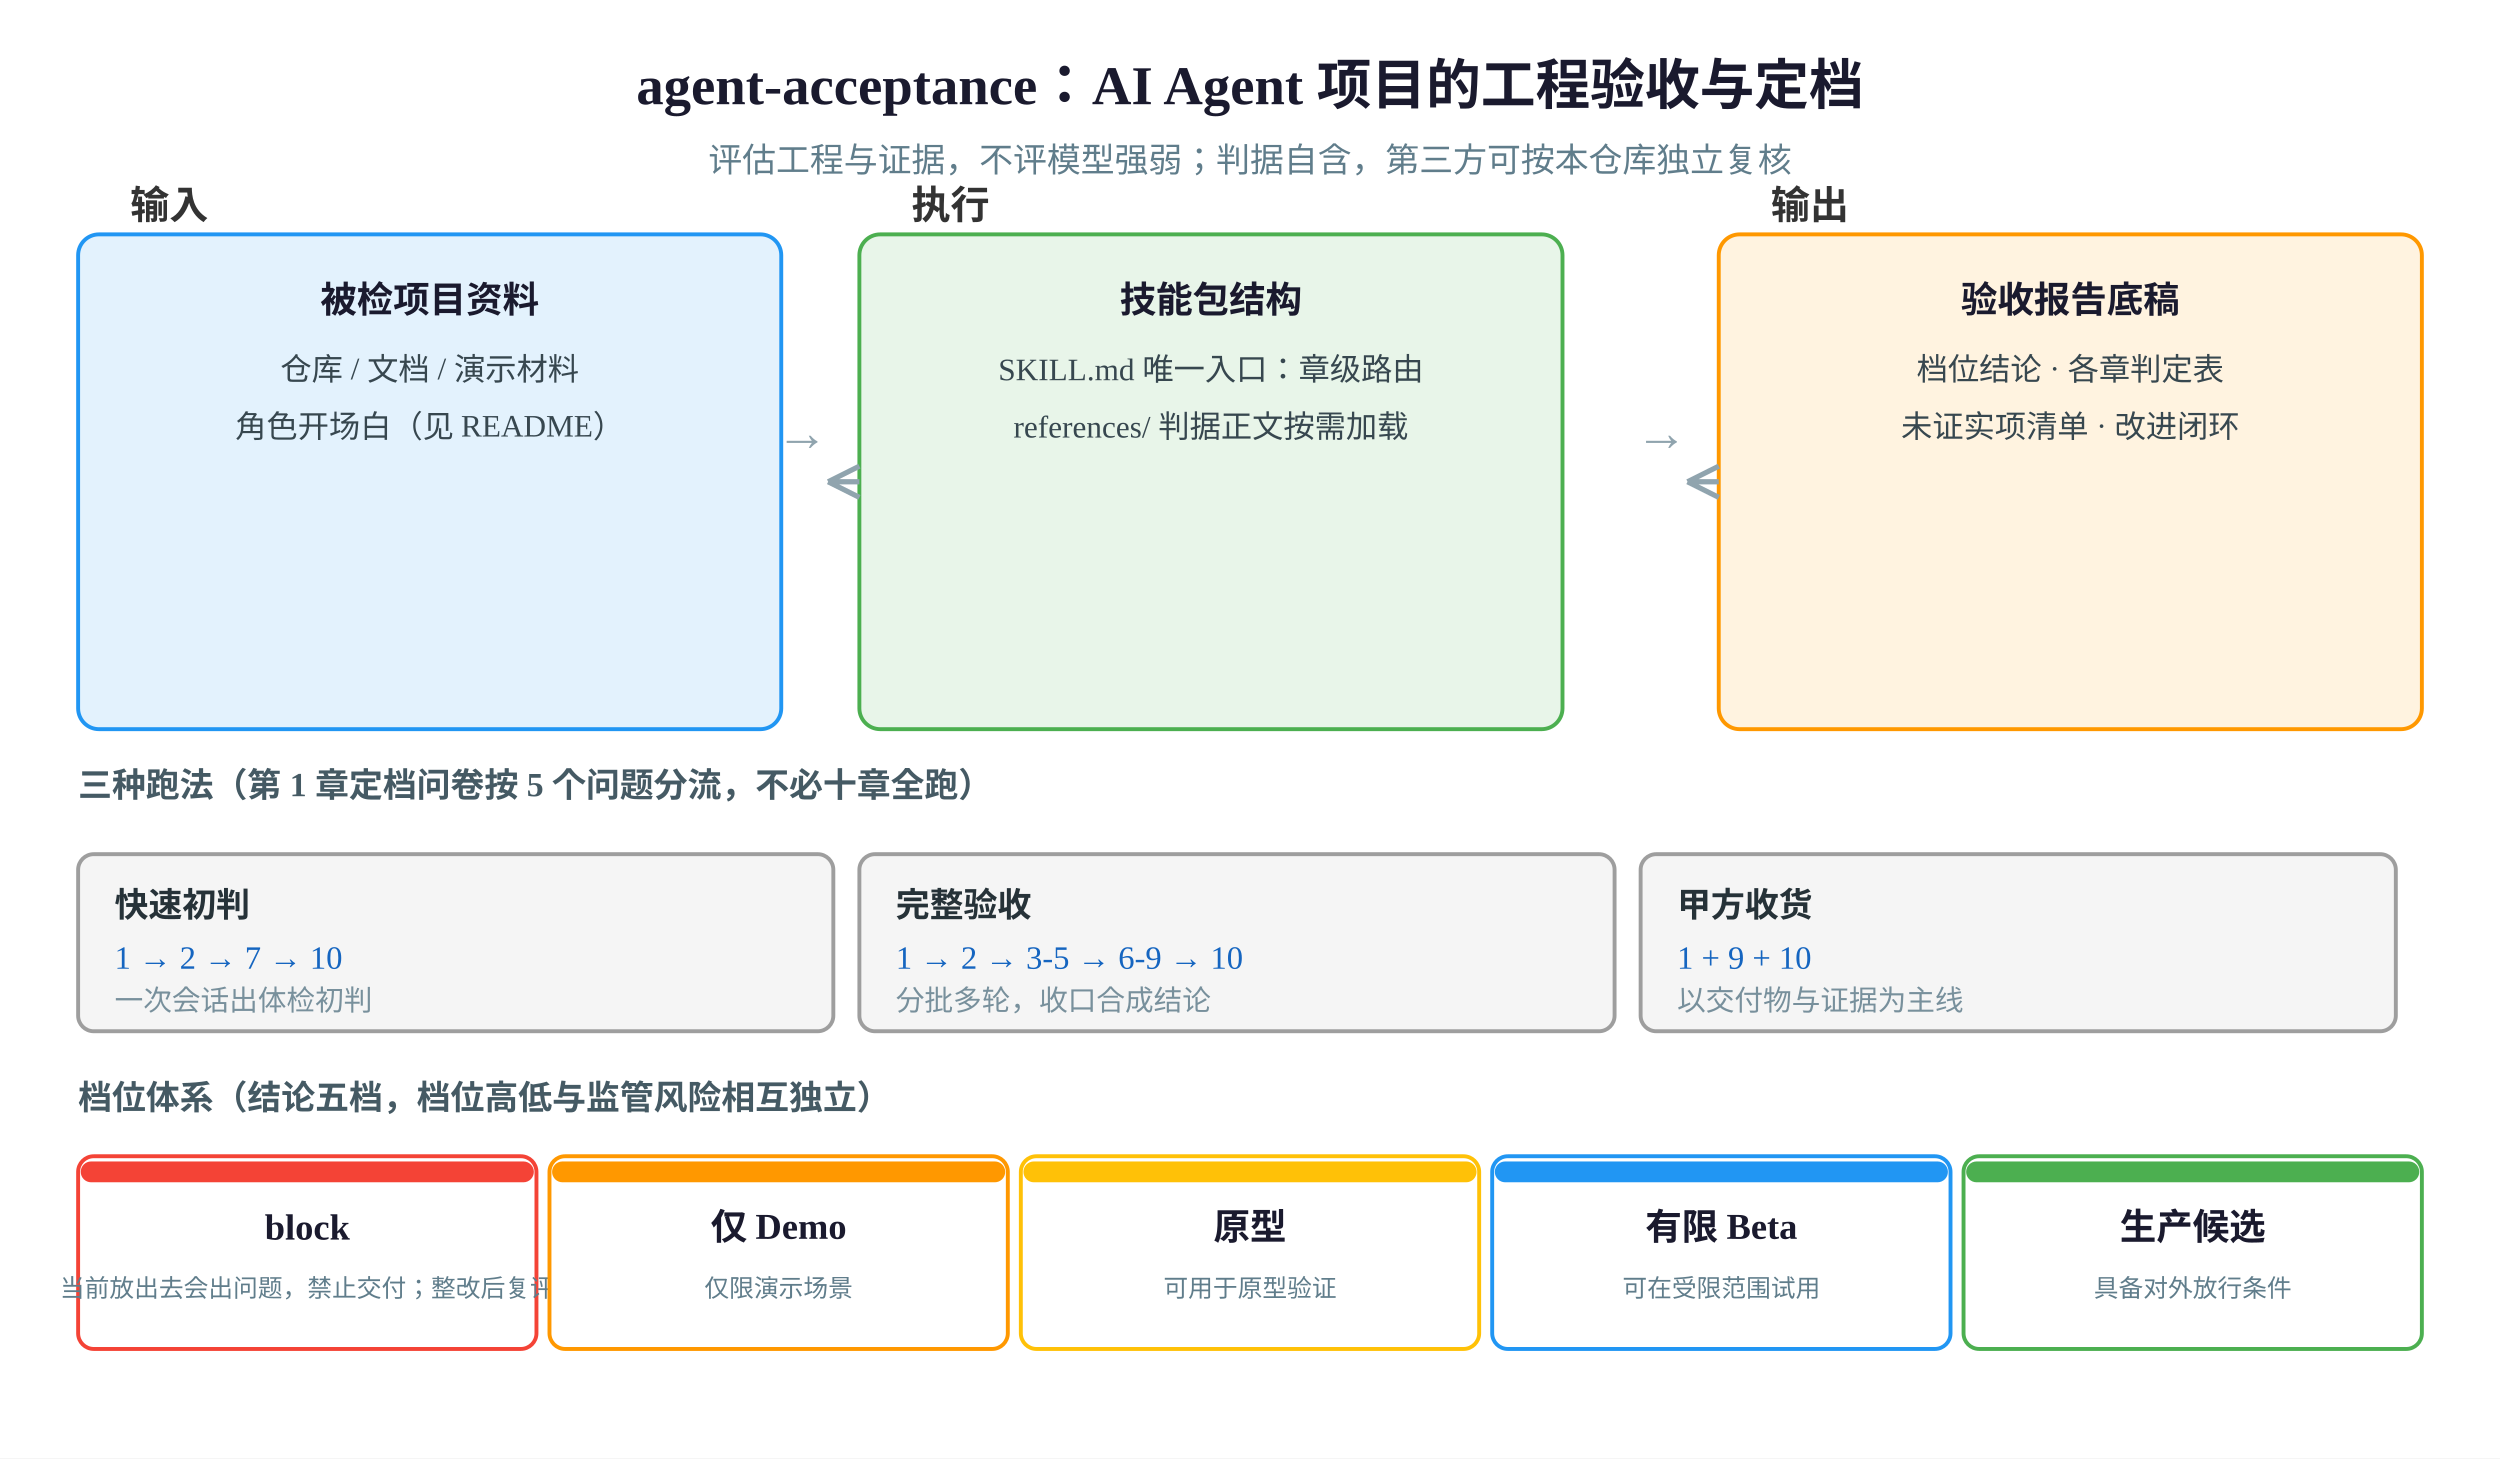
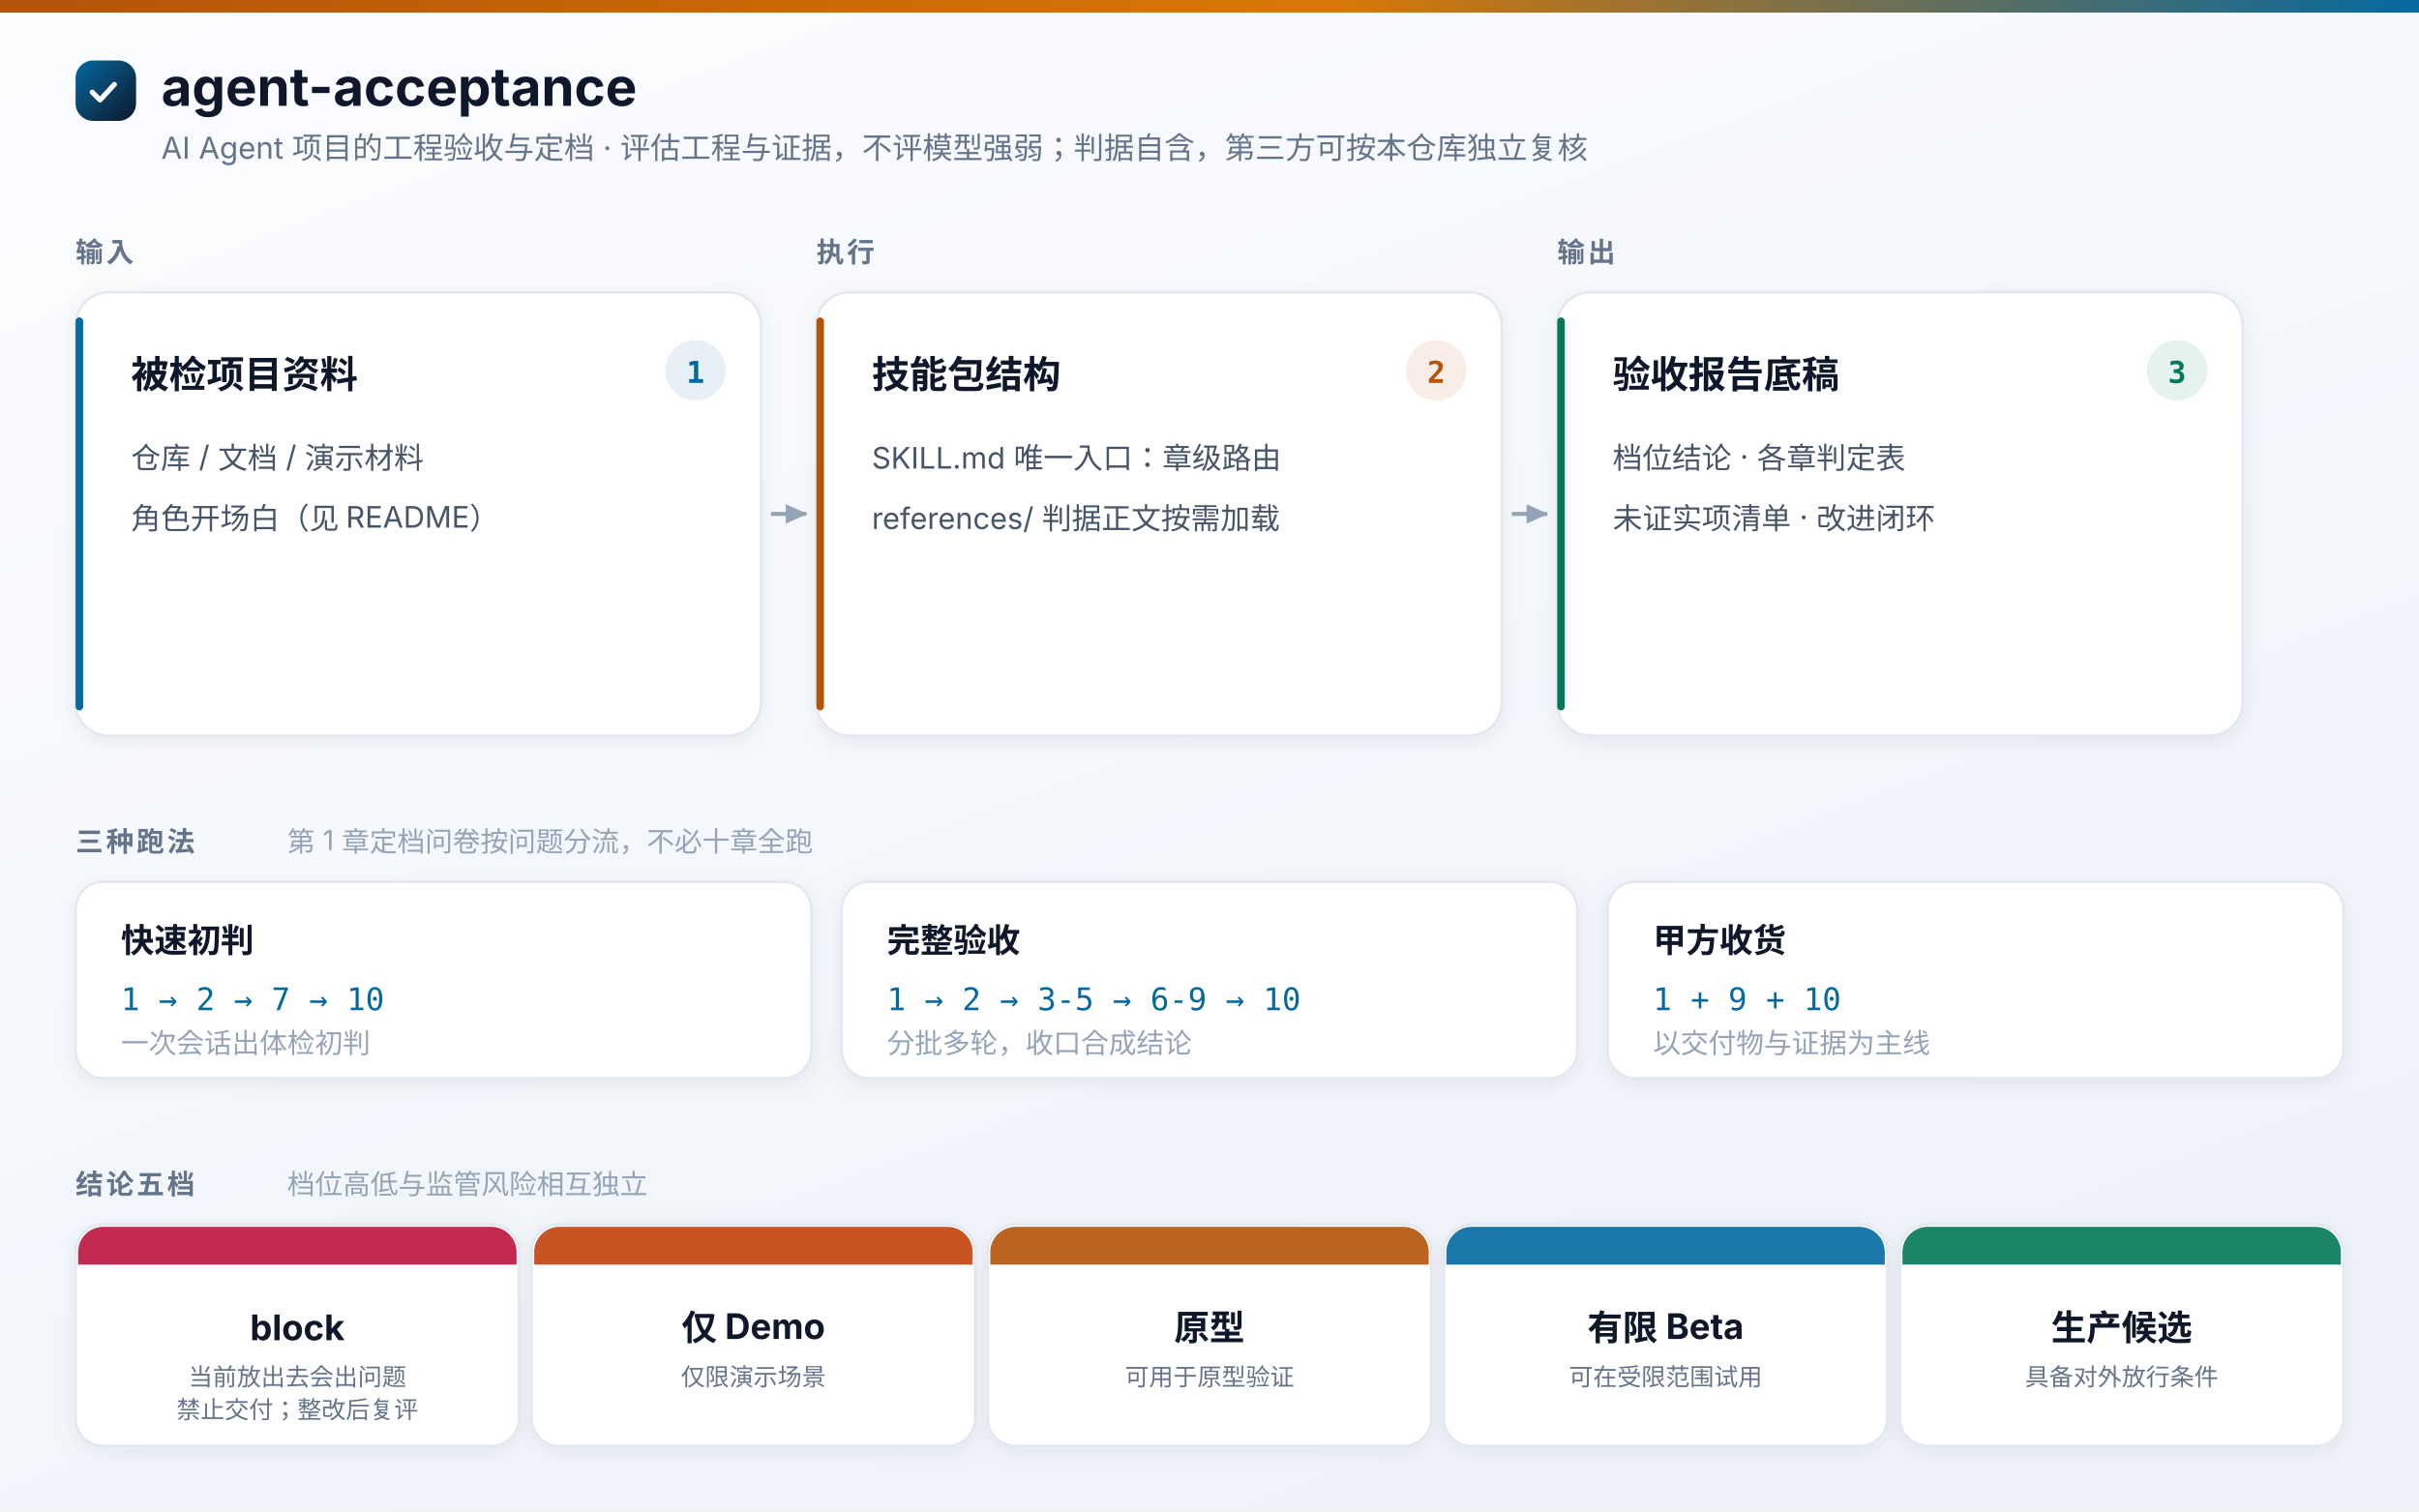
- <svg xmlns="http://www.w3.org/2000/svg" width="960" height="560" viewBox="0 0 960 560">
-   <rect width="960" height="560" fill="#ffffff" />
-   <text x="480.0" y="40" font-family="13px -apple-system, 'Segoe UI', 'PingFang SC', 'Microsoft YaHei', sans-serif" font-size="21" fill="#1a1a2e" font-weight="bold" text-anchor="middle">agent-acceptance：AI Agent 项目的工程验收与定档</text>
-   <text x="480.0" y="66" font-family="13px -apple-system, 'Segoe UI', 'PingFang SC', 'Microsoft YaHei', sans-serif" font-size="13" fill="#607d8b" font-weight="normal" text-anchor="middle">评估工程与证据，不评模型强弱；判据自含，第三方可按本仓库独立复核</text>
-   <text x="50" y="84" font-family="13px -apple-system, 'Segoe UI', 'PingFang SC', 'Microsoft YaHei', sans-serif" font-size="15" fill="#333" font-weight="bold" text-anchor="start">输入</text>
-   <rect x="30" y="90" width="270" height="190" rx="8" fill="#e3f2fd" stroke="#2196F3" stroke-width="1.5" />
-   <text x="165.0" y="120" font-family="13px -apple-system, 'Segoe UI', 'PingFang SC', 'Microsoft YaHei', sans-serif" font-size="14" fill="#1a1a2e" font-weight="bold" text-anchor="middle">被检项目资料</text>
-   <text x="165.0" y="146" font-family="13px -apple-system, 'Segoe UI', 'PingFang SC', 'Microsoft YaHei', sans-serif" font-size="12" fill="#37474f" font-weight="normal" text-anchor="middle">仓库 / 文档 / 演示材料</text>
-   <text x="165.0" y="168" font-family="13px -apple-system, 'Segoe UI', 'PingFang SC', 'Microsoft YaHei', sans-serif" font-size="12" fill="#37474f" font-weight="normal" text-anchor="middle">角色开场白（见 README）</text>
-   <text x="350" y="84" font-family="13px -apple-system, 'Segoe UI', 'PingFang SC', 'Microsoft YaHei', sans-serif" font-size="15" fill="#333" font-weight="bold" text-anchor="start">执行</text>
-   <rect x="330" y="90" width="270" height="190" rx="8" fill="#e8f5e9" stroke="#4CAF50" stroke-width="1.5" />
-   <text x="465.0" y="120" font-family="13px -apple-system, 'Segoe UI', 'PingFang SC', 'Microsoft YaHei', sans-serif" font-size="14" fill="#1a1a2e" font-weight="bold" text-anchor="middle">技能包结构</text>
-   <text x="465.0" y="146" font-family="13px -apple-system, 'Segoe UI', 'PingFang SC', 'Microsoft YaHei', sans-serif" font-size="12" fill="#37474f" font-weight="normal" text-anchor="middle">SKILL.md 唯一入口：章级路由</text>
-   <text x="465.0" y="168" font-family="13px -apple-system, 'Segoe UI', 'PingFang SC', 'Microsoft YaHei', sans-serif" font-size="12" fill="#37474f" font-weight="normal" text-anchor="middle">references/ 判据正文按需加载</text>
-   <text x="680" y="84" font-family="13px -apple-system, 'Segoe UI', 'PingFang SC', 'Microsoft YaHei', sans-serif" font-size="15" fill="#333" font-weight="bold" text-anchor="start">输出</text>
-   <rect x="660" y="90" width="270" height="190" rx="8" fill="#fff3e0" stroke="#FF9800" stroke-width="1.5" />
-   <text x="795.0" y="120" font-family="13px -apple-system, 'Segoe UI', 'PingFang SC', 'Microsoft YaHei', sans-serif" font-size="14" fill="#1a1a2e" font-weight="bold" text-anchor="middle">验收报告底稿</text>
-   <text x="795.0" y="146" font-family="13px -apple-system, 'Segoe UI', 'PingFang SC', 'Microsoft YaHei', sans-serif" font-size="12" fill="#37474f" font-weight="normal" text-anchor="middle">档位结论 · 各章判定表</text>
-   <text x="795.0" y="168" font-family="13px -apple-system, 'Segoe UI', 'PingFang SC', 'Microsoft YaHei', sans-serif" font-size="12" fill="#37474f" font-weight="normal" text-anchor="middle">未证实项清单 · 改进闭环</text>
-   <path d="M 318 185.0 l 12 -6 M 318 185.0 l 12 6 M 318 185.0 l 12 0" stroke="#90a4ae" stroke-width="2" fill="none" />
-   <text x="308" y="173.0" font-family="13px -apple-system, 'Segoe UI', 'PingFang SC', 'Microsoft YaHei', sans-serif" font-size="20" fill="#90a4ae" font-weight="normal" text-anchor="middle">→</text>
-   <path d="M 648 185.0 l 12 -6 M 648 185.0 l 12 6 M 648 185.0 l 12 0" stroke="#90a4ae" stroke-width="2" fill="none" />
-   <text x="638" y="173.0" font-family="13px -apple-system, 'Segoe UI', 'PingFang SC', 'Microsoft YaHei', sans-serif" font-size="20" fill="#90a4ae" font-weight="normal" text-anchor="middle">→</text>
-   <text x="30" y="306" font-family="13px -apple-system, 'Segoe UI', 'PingFang SC', 'Microsoft YaHei', sans-serif" font-size="13" fill="#455a64" font-weight="bold" text-anchor="start">三种跑法（第 1 章定档问卷按 5 个问题分流，不必十章全跑）</text>
-   <rect x="30" y="328" width="290" height="68" rx="6" fill="#f5f5f5" stroke="#9E9E9E" stroke-width="1.5" />
-   <text x="44" y="352" font-family="13px -apple-system, 'Segoe UI', 'PingFang SC', 'Microsoft YaHei', sans-serif" font-size="13" fill="#263238" font-weight="bold" text-anchor="start">快速初判</text>
-   <text x="44" y="372" font-family="13px -apple-system, 'Segoe UI', 'PingFang SC', 'Microsoft YaHei', sans-serif" font-size="12.5" fill="#1565C0" font-weight="normal" text-anchor="start">1 → 2 → 7 → 10</text>
-   <text x="44" y="388" font-family="13px -apple-system, 'Segoe UI', 'PingFang SC', 'Microsoft YaHei', sans-serif" font-size="11" fill="#78909c" font-weight="normal" text-anchor="start">一次会话出体检初判</text>
-   <rect x="330" y="328" width="290" height="68" rx="6" fill="#f5f5f5" stroke="#9E9E9E" stroke-width="1.5" />
-   <text x="344" y="352" font-family="13px -apple-system, 'Segoe UI', 'PingFang SC', 'Microsoft YaHei', sans-serif" font-size="13" fill="#263238" font-weight="bold" text-anchor="start">完整验收</text>
-   <text x="344" y="372" font-family="13px -apple-system, 'Segoe UI', 'PingFang SC', 'Microsoft YaHei', sans-serif" font-size="12.5" fill="#1565C0" font-weight="normal" text-anchor="start">1 → 2 → 3-5 → 6-9 → 10</text>
-   <text x="344" y="388" font-family="13px -apple-system, 'Segoe UI', 'PingFang SC', 'Microsoft YaHei', sans-serif" font-size="11" fill="#78909c" font-weight="normal" text-anchor="start">分批多轮，收口合成结论</text>
-   <rect x="630" y="328" width="290" height="68" rx="6" fill="#f5f5f5" stroke="#9E9E9E" stroke-width="1.5" />
-   <text x="644" y="352" font-family="13px -apple-system, 'Segoe UI', 'PingFang SC', 'Microsoft YaHei', sans-serif" font-size="13" fill="#263238" font-weight="bold" text-anchor="start">甲方收货</text>
-   <text x="644" y="372" font-family="13px -apple-system, 'Segoe UI', 'PingFang SC', 'Microsoft YaHei', sans-serif" font-size="12.5" fill="#1565C0" font-weight="normal" text-anchor="start">1 + 9 + 10</text>
-   <text x="644" y="388" font-family="13px -apple-system, 'Segoe UI', 'PingFang SC', 'Microsoft YaHei', sans-serif" font-size="11" fill="#78909c" font-weight="normal" text-anchor="start">以交付物与证据为主线</text>
-   <text x="30" y="426" font-family="13px -apple-system, 'Segoe UI', 'PingFang SC', 'Microsoft YaHei', sans-serif" font-size="13" fill="#455a64" font-weight="bold" text-anchor="start">档位体系（结论五档，档位高低与监管风险相互独立）</text>
-   <rect x="30.0" y="444" width="176" height="74" rx="6" fill="#ffffff" stroke="#F44336" stroke-width="1.5" />
-   <rect x="31.0" y="446" width="174" height="8" rx="4" fill="#F44336" />
-   <text x="118.0" y="476" font-family="13px -apple-system, 'Segoe UI', 'PingFang SC', 'Microsoft YaHei', sans-serif" font-size="14" fill="#1a1a2e" font-weight="bold" text-anchor="middle">block</text>
-   <text x="118.0" y="498" font-family="13px -apple-system, 'Segoe UI', 'PingFang SC', 'Microsoft YaHei', sans-serif" font-size="9.5" fill="#607d8b" font-weight="normal" text-anchor="middle">当前放出去会出问题，禁止交付；整改后复评</text>
-   <rect x="211.0" y="444" width="176" height="74" rx="6" fill="#ffffff" stroke="#FF9800" stroke-width="1.5" />
-   <rect x="212.0" y="446" width="174" height="8" rx="4" fill="#FF9800" />
-   <text x="299.0" y="476" font-family="13px -apple-system, 'Segoe UI', 'PingFang SC', 'Microsoft YaHei', sans-serif" font-size="14" fill="#1a1a2e" font-weight="bold" text-anchor="middle">仅 Demo</text>
-   <text x="299.0" y="498" font-family="13px -apple-system, 'Segoe UI', 'PingFang SC', 'Microsoft YaHei', sans-serif" font-size="9.5" fill="#607d8b" font-weight="normal" text-anchor="middle">仅限演示场景</text>
-   <rect x="392.0" y="444" width="176" height="74" rx="6" fill="#ffffff" stroke="#FFC107" stroke-width="1.5" />
-   <rect x="393.0" y="446" width="174" height="8" rx="4" fill="#FFC107" />
-   <text x="480.0" y="476" font-family="13px -apple-system, 'Segoe UI', 'PingFang SC', 'Microsoft YaHei', sans-serif" font-size="14" fill="#1a1a2e" font-weight="bold" text-anchor="middle">原型</text>
-   <text x="480.0" y="498" font-family="13px -apple-system, 'Segoe UI', 'PingFang SC', 'Microsoft YaHei', sans-serif" font-size="9.5" fill="#607d8b" font-weight="normal" text-anchor="middle">可用于原型验证</text>
-   <rect x="573.0" y="444" width="176" height="74" rx="6" fill="#ffffff" stroke="#2196F3" stroke-width="1.5" />
-   <rect x="574.0" y="446" width="174" height="8" rx="4" fill="#2196F3" />
-   <text x="661.0" y="476" font-family="13px -apple-system, 'Segoe UI', 'PingFang SC', 'Microsoft YaHei', sans-serif" font-size="14" fill="#1a1a2e" font-weight="bold" text-anchor="middle">有限 Beta</text>
-   <text x="661.0" y="498" font-family="13px -apple-system, 'Segoe UI', 'PingFang SC', 'Microsoft YaHei', sans-serif" font-size="9.5" fill="#607d8b" font-weight="normal" text-anchor="middle">可在受限范围试用</text>
-   <rect x="754.0" y="444" width="176" height="74" rx="6" fill="#ffffff" stroke="#4CAF50" stroke-width="1.5" />
-   <rect x="755.0" y="446" width="174" height="8" rx="4" fill="#4CAF50" />
-   <text x="842.0" y="476" font-family="13px -apple-system, 'Segoe UI', 'PingFang SC', 'Microsoft YaHei', sans-serif" font-size="14" fill="#1a1a2e" font-weight="bold" text-anchor="middle">生产候选</text>
-   <text x="842.0" y="498" font-family="13px -apple-system, 'Segoe UI', 'PingFang SC', 'Microsoft YaHei', sans-serif" font-size="9.5" fill="#607d8b" font-weight="normal" text-anchor="middle">具备对外放行条件</text>
+ <svg xmlns="http://www.w3.org/2000/svg" width="960" height="600" viewBox="0 0 960 600" role="img" aria-label="agent-acceptance 体系总览：输入、执行、输出三泳道，三种跑法与五档结论">
+   <defs>
+     <linearGradient id="pageBg" x1="0" y1="0" x2="0.6" y2="1">
+       <stop offset="0%" stop-color="#fbfcfe" />
+       <stop offset="100%" stop-color="#eef3fa" />
+     </linearGradient>
+     <linearGradient id="brandBar" x1="0" y1="0" x2="1" y2="0">
+       <stop offset="0%" stop-color="#b45309" />
+       <stop offset="55%" stop-color="#d97706" />
+       <stop offset="100%" stop-color="#0369a1" />
+     </linearGradient>
+     <linearGradient id="brandMark" x1="0" y1="0" x2="1" y2="1">
+       <stop offset="0%" stop-color="#0369a1" />
+       <stop offset="100%" stop-color="#0f172a" />
+     </linearGradient>
+     <filter id="cardShadow" x="-10%" y="-10%" width="120%" height="130%">
+       <feDropShadow dx="0" dy="2" stdDeviation="3.5" flood-color="#0f172a" flood-opacity="0.06" />
+     </filter>
+     <marker id="arw" viewBox="0 0 10 10" refX="8.5" refY="5" markerWidth="6" markerHeight="6" orient="auto-start-reverse">
+       <path d="M 0 1 L 9 5 L 0 9 z" fill="#94a3b8" />
+     </marker>
+   </defs>
+   <rect width="960" height="600" fill="url(#pageBg)" />
+   <rect x="0" y="0" width="960" height="5" fill="url(#brandBar)" />
+   <g>
+     <rect x="30" y="24" width="24" height="24" rx="7" fill="url(#brandMark)" />
+     <path d="M36.6 36.6 l3.1 3.1 5.7-6.2" stroke="#ffffff" stroke-width="2" fill="none" stroke-linecap="round" stroke-linejoin="round" />
+   </g>
+   <text x="64" y="42" font-family="-apple-system, BlinkMacSystemFont, 'Segoe UI', 'PingFang SC', 'Microsoft YaHei', 'Hiragino Sans GB', sans-serif" font-size="21" fill="#0f172a" font-weight="bold" text-anchor="start">agent-acceptance</text>
+   <text x="64" y="63" font-family="-apple-system, BlinkMacSystemFont, 'Segoe UI', 'PingFang SC', 'Microsoft YaHei', 'Hiragino Sans GB', sans-serif" font-size="12" fill="#64748b" font-weight="normal" text-anchor="start">AI Agent 项目的工程验收与定档 · 评估工程与证据，不评模型强弱；判据自含，第三方可按本仓库独立复核</text>
+   <text x="30" y="104" font-family="ui-monospace, SFMono-Regular, Menlo, Consolas, monospace" font-size="11" fill="#64748b" font-weight="bold" text-anchor="start" letter-spacing="0.1em">输入</text>
+   <rect x="30" y="116" width="272" height="176" rx="13" fill="#ffffff" stroke="#e2e8f0" stroke-width="1" filter="url(#cardShadow)" />
+   <path d="M31 129 a12 12 0 0 1 12 -12 h248 a12 12 0 0 1 12 12 v152 l0 0 h-270 z" fill="none" />
+   <rect x="30" y="126" width="3" height="156" rx="1.5" fill="#0369a1" />
+   <text x="52" y="154" font-family="-apple-system, BlinkMacSystemFont, 'Segoe UI', 'PingFang SC', 'Microsoft YaHei', 'Hiragino Sans GB', sans-serif" font-size="15" fill="#0f172a" font-weight="bold" text-anchor="start">被检项目资料</text>
+   <circle cx="276" cy="147" r="12" fill="#0369a1" opacity="0.10" />
+   <text x="276" y="152" font-family="ui-monospace, SFMono-Regular, Menlo, Consolas, monospace" font-size="12" fill="#0369a1" font-weight="bold" text-anchor="middle">1</text>
+   <text x="52" y="186" font-family="-apple-system, BlinkMacSystemFont, 'Segoe UI', 'PingFang SC', 'Microsoft YaHei', 'Hiragino Sans GB', sans-serif" font-size="11.8" fill="#475569" font-weight="normal" text-anchor="start">仓库 / 文档 / 演示材料</text>
+   <text x="52" y="210" font-family="-apple-system, BlinkMacSystemFont, 'Segoe UI', 'PingFang SC', 'Microsoft YaHei', 'Hiragino Sans GB', sans-serif" font-size="11.8" fill="#475569" font-weight="normal" text-anchor="start">角色开场白（见 README）</text>
+   <path d="M306 204.0 L320 204.0" stroke="#94a3b8" stroke-width="1.6" fill="none" marker-end="url(#arw)" />
+   <text x="324" y="104" font-family="ui-monospace, SFMono-Regular, Menlo, Consolas, monospace" font-size="11" fill="#64748b" font-weight="bold" text-anchor="start" letter-spacing="0.1em">执行</text>
+   <rect x="324" y="116" width="272" height="176" rx="13" fill="#ffffff" stroke="#e2e8f0" stroke-width="1" filter="url(#cardShadow)" />
+   <path d="M325 129 a12 12 0 0 1 12 -12 h248 a12 12 0 0 1 12 12 v152 l0 0 h-270 z" fill="none" />
+   <rect x="324" y="126" width="3" height="156" rx="1.5" fill="#b45309" />
+   <text x="346" y="154" font-family="-apple-system, BlinkMacSystemFont, 'Segoe UI', 'PingFang SC', 'Microsoft YaHei', 'Hiragino Sans GB', sans-serif" font-size="15" fill="#0f172a" font-weight="bold" text-anchor="start">技能包结构</text>
+   <circle cx="570" cy="147" r="12" fill="#b45309" opacity="0.10" />
+   <text x="570" y="152" font-family="ui-monospace, SFMono-Regular, Menlo, Consolas, monospace" font-size="12" fill="#b45309" font-weight="bold" text-anchor="middle">2</text>
+   <text x="346" y="186" font-family="-apple-system, BlinkMacSystemFont, 'Segoe UI', 'PingFang SC', 'Microsoft YaHei', 'Hiragino Sans GB', sans-serif" font-size="11.8" fill="#475569" font-weight="normal" text-anchor="start">SKILL.md 唯一入口：章级路由</text>
+   <text x="346" y="210" font-family="-apple-system, BlinkMacSystemFont, 'Segoe UI', 'PingFang SC', 'Microsoft YaHei', 'Hiragino Sans GB', sans-serif" font-size="11.8" fill="#475569" font-weight="normal" text-anchor="start">references/ 判据正文按需加载</text>
+   <path d="M600 204.0 L614 204.0" stroke="#94a3b8" stroke-width="1.6" fill="none" marker-end="url(#arw)" />
+   <text x="618" y="104" font-family="ui-monospace, SFMono-Regular, Menlo, Consolas, monospace" font-size="11" fill="#64748b" font-weight="bold" text-anchor="start" letter-spacing="0.1em">输出</text>
+   <rect x="618" y="116" width="272" height="176" rx="13" fill="#ffffff" stroke="#e2e8f0" stroke-width="1" filter="url(#cardShadow)" />
+   <path d="M619 129 a12 12 0 0 1 12 -12 h248 a12 12 0 0 1 12 12 v152 l0 0 h-270 z" fill="none" />
+   <rect x="618" y="126" width="3" height="156" rx="1.5" fill="#047857" />
+   <text x="640" y="154" font-family="-apple-system, BlinkMacSystemFont, 'Segoe UI', 'PingFang SC', 'Microsoft YaHei', 'Hiragino Sans GB', sans-serif" font-size="15" fill="#0f172a" font-weight="bold" text-anchor="start">验收报告底稿</text>
+   <circle cx="864" cy="147" r="12" fill="#047857" opacity="0.10" />
+   <text x="864" y="152" font-family="ui-monospace, SFMono-Regular, Menlo, Consolas, monospace" font-size="12" fill="#047857" font-weight="bold" text-anchor="middle">3</text>
+   <text x="640" y="186" font-family="-apple-system, BlinkMacSystemFont, 'Segoe UI', 'PingFang SC', 'Microsoft YaHei', 'Hiragino Sans GB', sans-serif" font-size="11.8" fill="#475569" font-weight="normal" text-anchor="start">档位结论 · 各章判定表</text>
+   <text x="640" y="210" font-family="-apple-system, BlinkMacSystemFont, 'Segoe UI', 'PingFang SC', 'Microsoft YaHei', 'Hiragino Sans GB', sans-serif" font-size="11.8" fill="#475569" font-weight="normal" text-anchor="start">未证实项清单 · 改进闭环</text>
+   <text x="30" y="338" font-family="ui-monospace, SFMono-Regular, Menlo, Consolas, monospace" font-size="11" fill="#64748b" font-weight="bold" text-anchor="start" letter-spacing="0.1em">三种跑法</text>
+   <text x="114" y="338" font-family="-apple-system, BlinkMacSystemFont, 'Segoe UI', 'PingFang SC', 'Microsoft YaHei', 'Hiragino Sans GB', sans-serif" font-size="11" fill="#94a3b8" font-weight="normal" text-anchor="start">第 1 章定档问卷按问题分流，不必十章全跑</text>
+   <rect x="30" y="350" width="292" height="78" rx="11" fill="#ffffff" stroke="#e2e8f0" stroke-width="1" filter="url(#cardShadow)" />
+   <text x="48" y="378" font-family="-apple-system, BlinkMacSystemFont, 'Segoe UI', 'PingFang SC', 'Microsoft YaHei', 'Hiragino Sans GB', sans-serif" font-size="13.2" fill="#0f172a" font-weight="bold" text-anchor="start">快速初判</text>
+   <text x="48" y="401" font-family="ui-monospace, SFMono-Regular, Menlo, Consolas, monospace" font-size="12.4" fill="#0369a1" font-weight="normal" text-anchor="start">1 → 2 → 7 → 10</text>
+   <text x="48" y="418" font-family="-apple-system, BlinkMacSystemFont, 'Segoe UI', 'PingFang SC', 'Microsoft YaHei', 'Hiragino Sans GB', sans-serif" font-size="11" fill="#94a3b8" font-weight="normal" text-anchor="start">一次会话出体检初判</text>
+   <rect x="334" y="350" width="292" height="78" rx="11" fill="#ffffff" stroke="#e2e8f0" stroke-width="1" filter="url(#cardShadow)" />
+   <text x="352" y="378" font-family="-apple-system, BlinkMacSystemFont, 'Segoe UI', 'PingFang SC', 'Microsoft YaHei', 'Hiragino Sans GB', sans-serif" font-size="13.2" fill="#0f172a" font-weight="bold" text-anchor="start">完整验收</text>
+   <text x="352" y="401" font-family="ui-monospace, SFMono-Regular, Menlo, Consolas, monospace" font-size="12.4" fill="#0369a1" font-weight="normal" text-anchor="start">1 → 2 → 3-5 → 6-9 → 10</text>
+   <text x="352" y="418" font-family="-apple-system, BlinkMacSystemFont, 'Segoe UI', 'PingFang SC', 'Microsoft YaHei', 'Hiragino Sans GB', sans-serif" font-size="11" fill="#94a3b8" font-weight="normal" text-anchor="start">分批多轮，收口合成结论</text>
+   <rect x="638" y="350" width="292" height="78" rx="11" fill="#ffffff" stroke="#e2e8f0" stroke-width="1" filter="url(#cardShadow)" />
+   <text x="656" y="378" font-family="-apple-system, BlinkMacSystemFont, 'Segoe UI', 'PingFang SC', 'Microsoft YaHei', 'Hiragino Sans GB', sans-serif" font-size="13.2" fill="#0f172a" font-weight="bold" text-anchor="start">甲方收货</text>
+   <text x="656" y="401" font-family="ui-monospace, SFMono-Regular, Menlo, Consolas, monospace" font-size="12.4" fill="#0369a1" font-weight="normal" text-anchor="start">1 + 9 + 10</text>
+   <text x="656" y="418" font-family="-apple-system, BlinkMacSystemFont, 'Segoe UI', 'PingFang SC', 'Microsoft YaHei', 'Hiragino Sans GB', sans-serif" font-size="11" fill="#94a3b8" font-weight="normal" text-anchor="start">以交付物与证据为主线</text>
+   <text x="30" y="474" font-family="ui-monospace, SFMono-Regular, Menlo, Consolas, monospace" font-size="11" fill="#64748b" font-weight="bold" text-anchor="start" letter-spacing="0.1em">结论五档</text>
+   <text x="114" y="474" font-family="-apple-system, BlinkMacSystemFont, 'Segoe UI', 'PingFang SC', 'Microsoft YaHei', 'Hiragino Sans GB', sans-serif" font-size="11" fill="#94a3b8" font-weight="normal" text-anchor="start">档位高低与监管风险相互独立</text>
+   <rect x="30.0" y="486" width="176" height="88" rx="11" fill="#ffffff" stroke="#e2e8f0" stroke-width="1" filter="url(#cardShadow)" />
+   <path d="M31.0 497 a10 10 0 0 1 10 -10 h154 a10 10 0 0 1 10 10 v5 h-174 z" fill="#be123c" opacity="0.9" />
+   <text x="118.0" y="532" font-family="-apple-system, BlinkMacSystemFont, 'Segoe UI', 'PingFang SC', 'Microsoft YaHei', 'Hiragino Sans GB', sans-serif" font-size="14" fill="#0f172a" font-weight="bold" text-anchor="middle">block</text>
+   <text x="118.0" y="550" font-family="-apple-system, BlinkMacSystemFont, 'Segoe UI', 'PingFang SC', 'Microsoft YaHei', 'Hiragino Sans GB', sans-serif" font-size="9.6" fill="#64748b" font-weight="normal" text-anchor="middle">当前放出去会出问题</text>
+   <text x="118.0" y="563" font-family="-apple-system, BlinkMacSystemFont, 'Segoe UI', 'PingFang SC', 'Microsoft YaHei', 'Hiragino Sans GB', sans-serif" font-size="9.6" fill="#64748b" font-weight="normal" text-anchor="middle">禁止交付；整改后复评</text>
+   <rect x="211.0" y="486" width="176" height="88" rx="11" fill="#ffffff" stroke="#e2e8f0" stroke-width="1" filter="url(#cardShadow)" />
+   <path d="M212.0 497 a10 10 0 0 1 10 -10 h154 a10 10 0 0 1 10 10 v5 h-174 z" fill="#c2410c" opacity="0.9" />
+   <text x="299.0" y="532" font-family="-apple-system, BlinkMacSystemFont, 'Segoe UI', 'PingFang SC', 'Microsoft YaHei', 'Hiragino Sans GB', sans-serif" font-size="14" fill="#0f172a" font-weight="bold" text-anchor="middle">仅 Demo</text>
+   <text x="299.0" y="550" font-family="-apple-system, BlinkMacSystemFont, 'Segoe UI', 'PingFang SC', 'Microsoft YaHei', 'Hiragino Sans GB', sans-serif" font-size="9.6" fill="#64748b" font-weight="normal" text-anchor="middle">仅限演示场景</text>
+   <rect x="392.0" y="486" width="176" height="88" rx="11" fill="#ffffff" stroke="#e2e8f0" stroke-width="1" filter="url(#cardShadow)" />
+   <path d="M393.0 497 a10 10 0 0 1 10 -10 h154 a10 10 0 0 1 10 10 v5 h-174 z" fill="#b45309" opacity="0.9" />
+   <text x="480.0" y="532" font-family="-apple-system, BlinkMacSystemFont, 'Segoe UI', 'PingFang SC', 'Microsoft YaHei', 'Hiragino Sans GB', sans-serif" font-size="14" fill="#0f172a" font-weight="bold" text-anchor="middle">原型</text>
+   <text x="480.0" y="550" font-family="-apple-system, BlinkMacSystemFont, 'Segoe UI', 'PingFang SC', 'Microsoft YaHei', 'Hiragino Sans GB', sans-serif" font-size="9.6" fill="#64748b" font-weight="normal" text-anchor="middle">可用于原型验证</text>
+   <rect x="573.0" y="486" width="176" height="88" rx="11" fill="#ffffff" stroke="#e2e8f0" stroke-width="1" filter="url(#cardShadow)" />
+   <path d="M574.0 497 a10 10 0 0 1 10 -10 h154 a10 10 0 0 1 10 10 v5 h-174 z" fill="#0369a1" opacity="0.9" />
+   <text x="661.0" y="532" font-family="-apple-system, BlinkMacSystemFont, 'Segoe UI', 'PingFang SC', 'Microsoft YaHei', 'Hiragino Sans GB', sans-serif" font-size="14" fill="#0f172a" font-weight="bold" text-anchor="middle">有限 Beta</text>
+   <text x="661.0" y="550" font-family="-apple-system, BlinkMacSystemFont, 'Segoe UI', 'PingFang SC', 'Microsoft YaHei', 'Hiragino Sans GB', sans-serif" font-size="9.6" fill="#64748b" font-weight="normal" text-anchor="middle">可在受限范围试用</text>
+   <rect x="754.0" y="486" width="176" height="88" rx="11" fill="#ffffff" stroke="#e2e8f0" stroke-width="1" filter="url(#cardShadow)" />
+   <path d="M755.0 497 a10 10 0 0 1 10 -10 h154 a10 10 0 0 1 10 10 v5 h-174 z" fill="#047857" opacity="0.9" />
+   <text x="842.0" y="532" font-family="-apple-system, BlinkMacSystemFont, 'Segoe UI', 'PingFang SC', 'Microsoft YaHei', 'Hiragino Sans GB', sans-serif" font-size="14" fill="#0f172a" font-weight="bold" text-anchor="middle">生产候选</text>
+   <text x="842.0" y="550" font-family="-apple-system, BlinkMacSystemFont, 'Segoe UI', 'PingFang SC', 'Microsoft YaHei', 'Hiragino Sans GB', sans-serif" font-size="9.6" fill="#64748b" font-weight="normal" text-anchor="middle">具备对外放行条件</text>
</svg>
